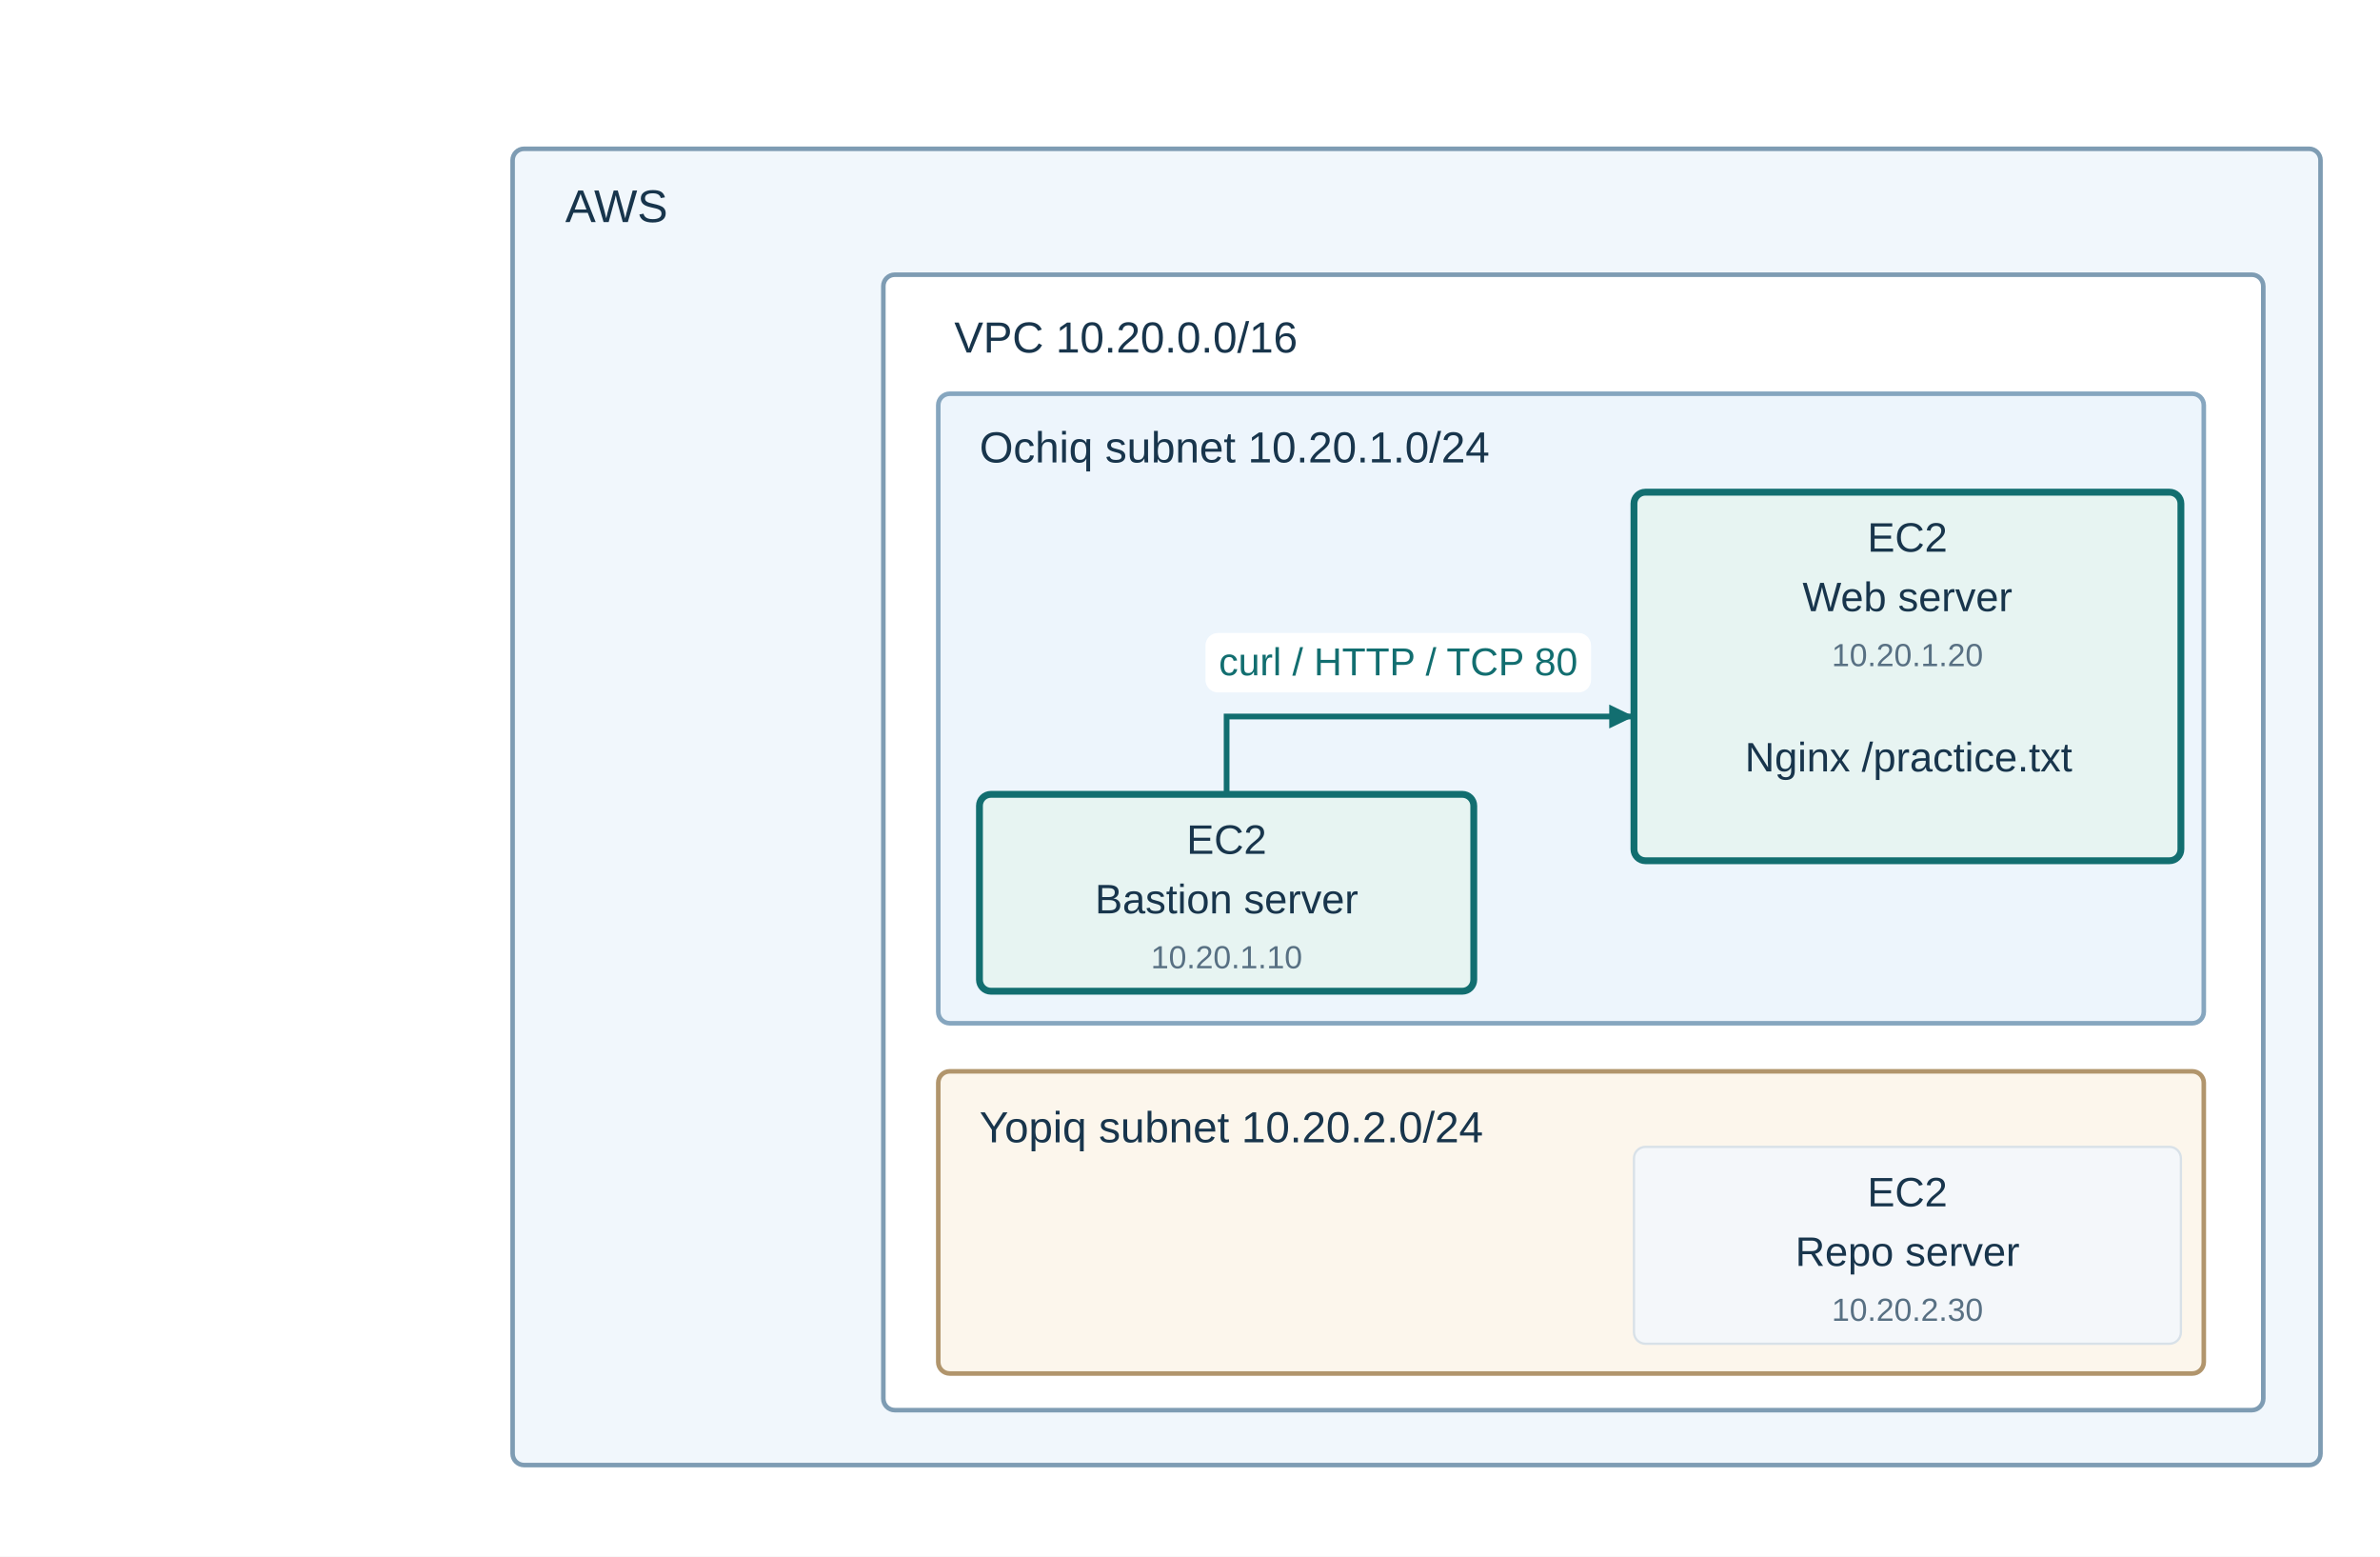
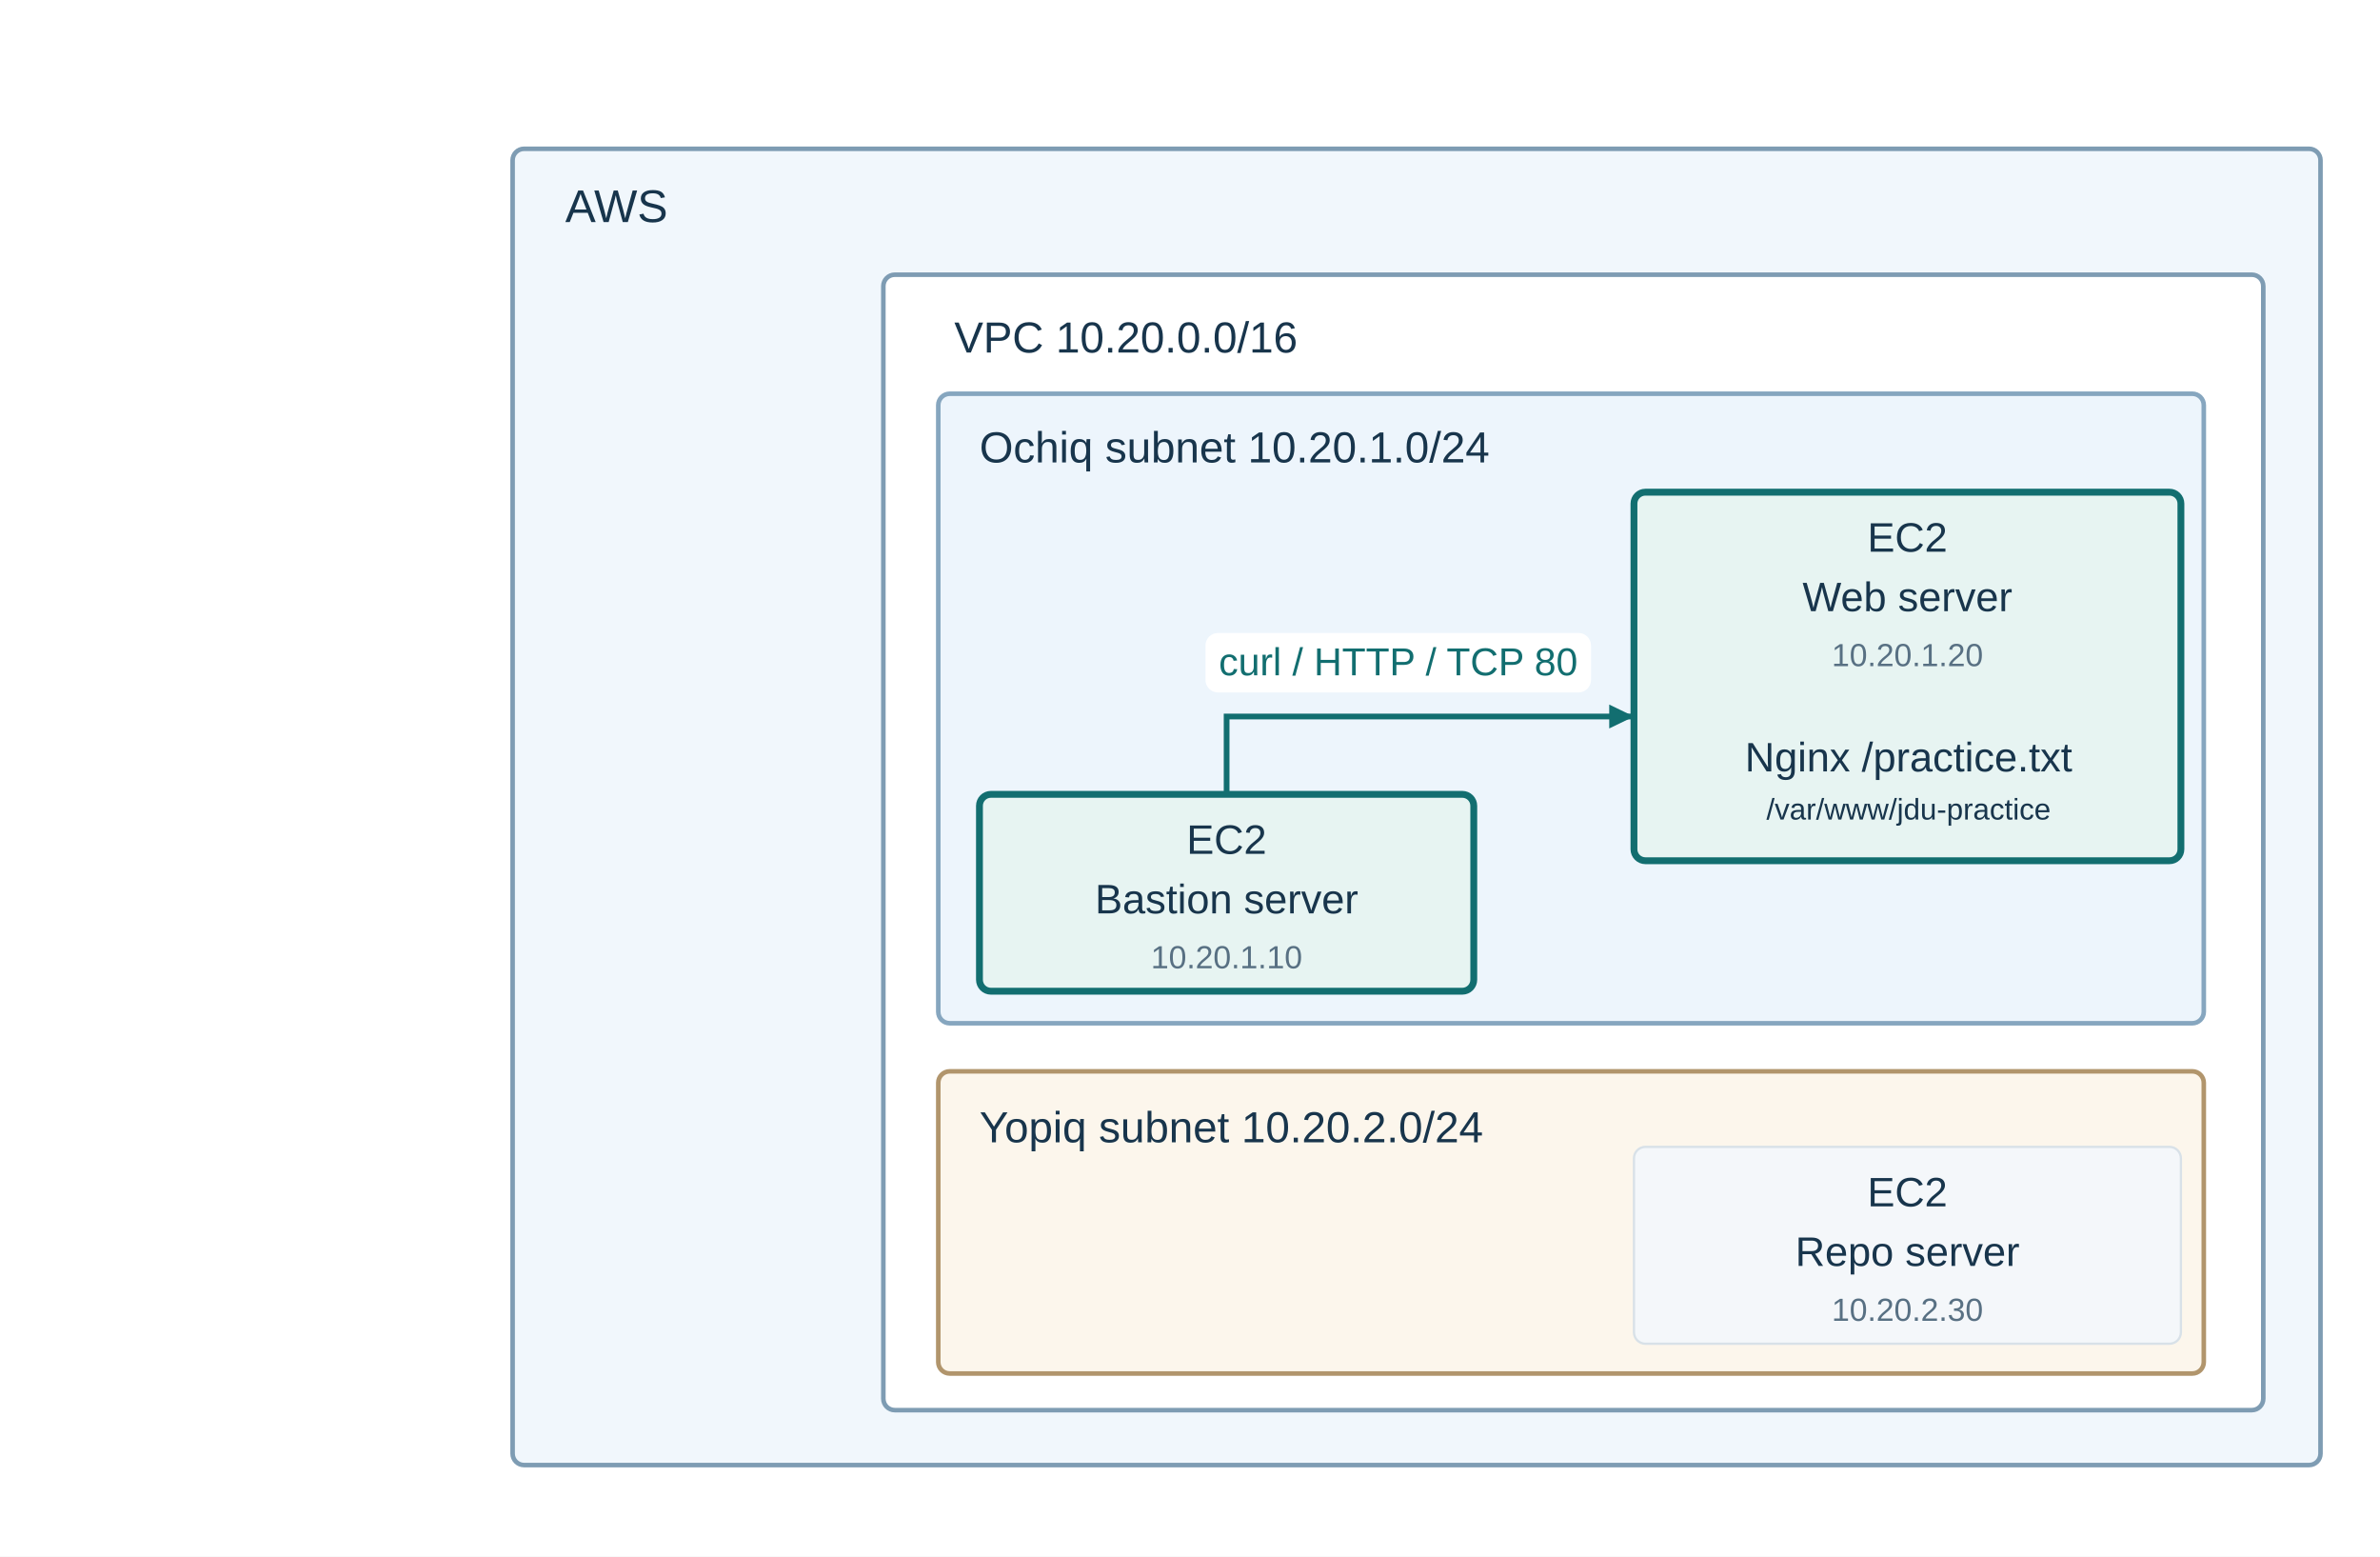
<svg xmlns="http://www.w3.org/2000/svg" width="1040" height="680" viewBox="0 0 1040 680" role="img">
  <rect width="1040" height="680" fill="white" />
  <rect x="224" y="65" width="790" height="575" rx="5" fill="#f1f7fc" stroke="#7e9cb3" stroke-width="2" />
  <text x="247" y="97" font-size="20" font-family="Arial,MS Gothic,sans-serif" fill="#18354c">AWS</text>
  <rect x="386" y="120" width="603" height="496" rx="5" fill="white" stroke="#7e9cb3" stroke-width="2" />
  <text x="417" y="154" font-size="19" font-family="Arial,MS Gothic,sans-serif" fill="#18354c">VPC  10.20.0.0/16</text>
  <rect x="410" y="172" width="553" height="275" rx="5" fill="#edf5fc" stroke="#86a6bf" stroke-width="2" />
  <text x="428" y="202" font-size="19" font-family="Arial,MS Gothic,sans-serif" fill="#18354c">Ochiq subnet  10.20.1.0/24</text>
  <rect x="410" y="468" width="553" height="132" rx="5" fill="#fcf6ec" stroke="#b1956c" stroke-width="2" />
  <text x="428" y="499" font-size="19" font-family="Arial,MS Gothic,sans-serif" fill="#18354c">Yopiq subnet  10.20.2.0/24</text>
  <rect x="714" y="215" width="239" height="161" rx="5" fill="#e7f4f2" stroke="#126e70" stroke-width="3" />
  <text x="833.5" y="241" font-size="18" font-family="Arial,MS Gothic,sans-serif" fill="#18354c" text-anchor="middle">EC2</text>
  <text x="833.5" y="267" font-size="18" font-family="Arial,MS Gothic,sans-serif" fill="#18354c" text-anchor="middle">Web server</text>
  <text x="833.5" y="291" font-size="14" font-family="Arial,MS Gothic,sans-serif" fill="#587083" text-anchor="middle">10.20.1.20</text>
  <rect x="428" y="347" width="216" height="86" rx="5" fill="#e7f4f2" stroke="#126e70" stroke-width="3" />
  <text x="536.0" y="373" font-size="18" font-family="Arial,MS Gothic,sans-serif" fill="#18354c" text-anchor="middle">EC2</text>
  <text x="536.0" y="399" font-size="18" font-family="Arial,MS Gothic,sans-serif" fill="#18354c" text-anchor="middle">Bastion server</text>
  <text x="536.0" y="423" font-size="14" font-family="Arial,MS Gothic,sans-serif" fill="#587083" text-anchor="middle">10.20.1.10</text>
  <rect x="714" y="501" width="239" height="86" rx="5" fill="#f4f7fa" stroke="#d8e1e8" stroke-width="1" />
  <text x="833.5" y="527" font-size="18" font-family="Arial,MS Gothic,sans-serif" fill="#18354c" text-anchor="middle">EC2</text>
  <text x="833.5" y="553" font-size="18" font-family="Arial,MS Gothic,sans-serif" fill="#18354c" text-anchor="middle">Repo server</text>
  <text x="833.5" y="577" font-size="14" font-family="Arial,MS Gothic,sans-serif" fill="#587083" text-anchor="middle">10.20.2.30</text>
  <polyline points="536,347 536,313 714,313" fill="none" stroke="#126e70" stroke-width="2.5" />
  <polygon points="714.00,313.00 703.19,318.22 703.19,307.78" fill="#126e70" />
  <rect x="527.262" y="277" width="167.477" height="25" rx="5" fill="white" stroke="white" stroke-width="1" />
  <text x="611" y="295" font-size="17" font-family="Arial,MS Gothic,sans-serif" fill="#126e70" text-anchor="middle">curl / HTTP / TCP 80</text>
  <text x="834" y="337" font-size="18" font-family="Arial,MS Gothic,sans-serif" fill="#18354c" text-anchor="middle">Nginx /practice.txt</text>
+   <text x="834" y="358" font-size="13" font-family="Arial,MS Gothic,sans-serif" fill="#18354c" text-anchor="middle">/var/www/jdu-practice</text>
</svg>
